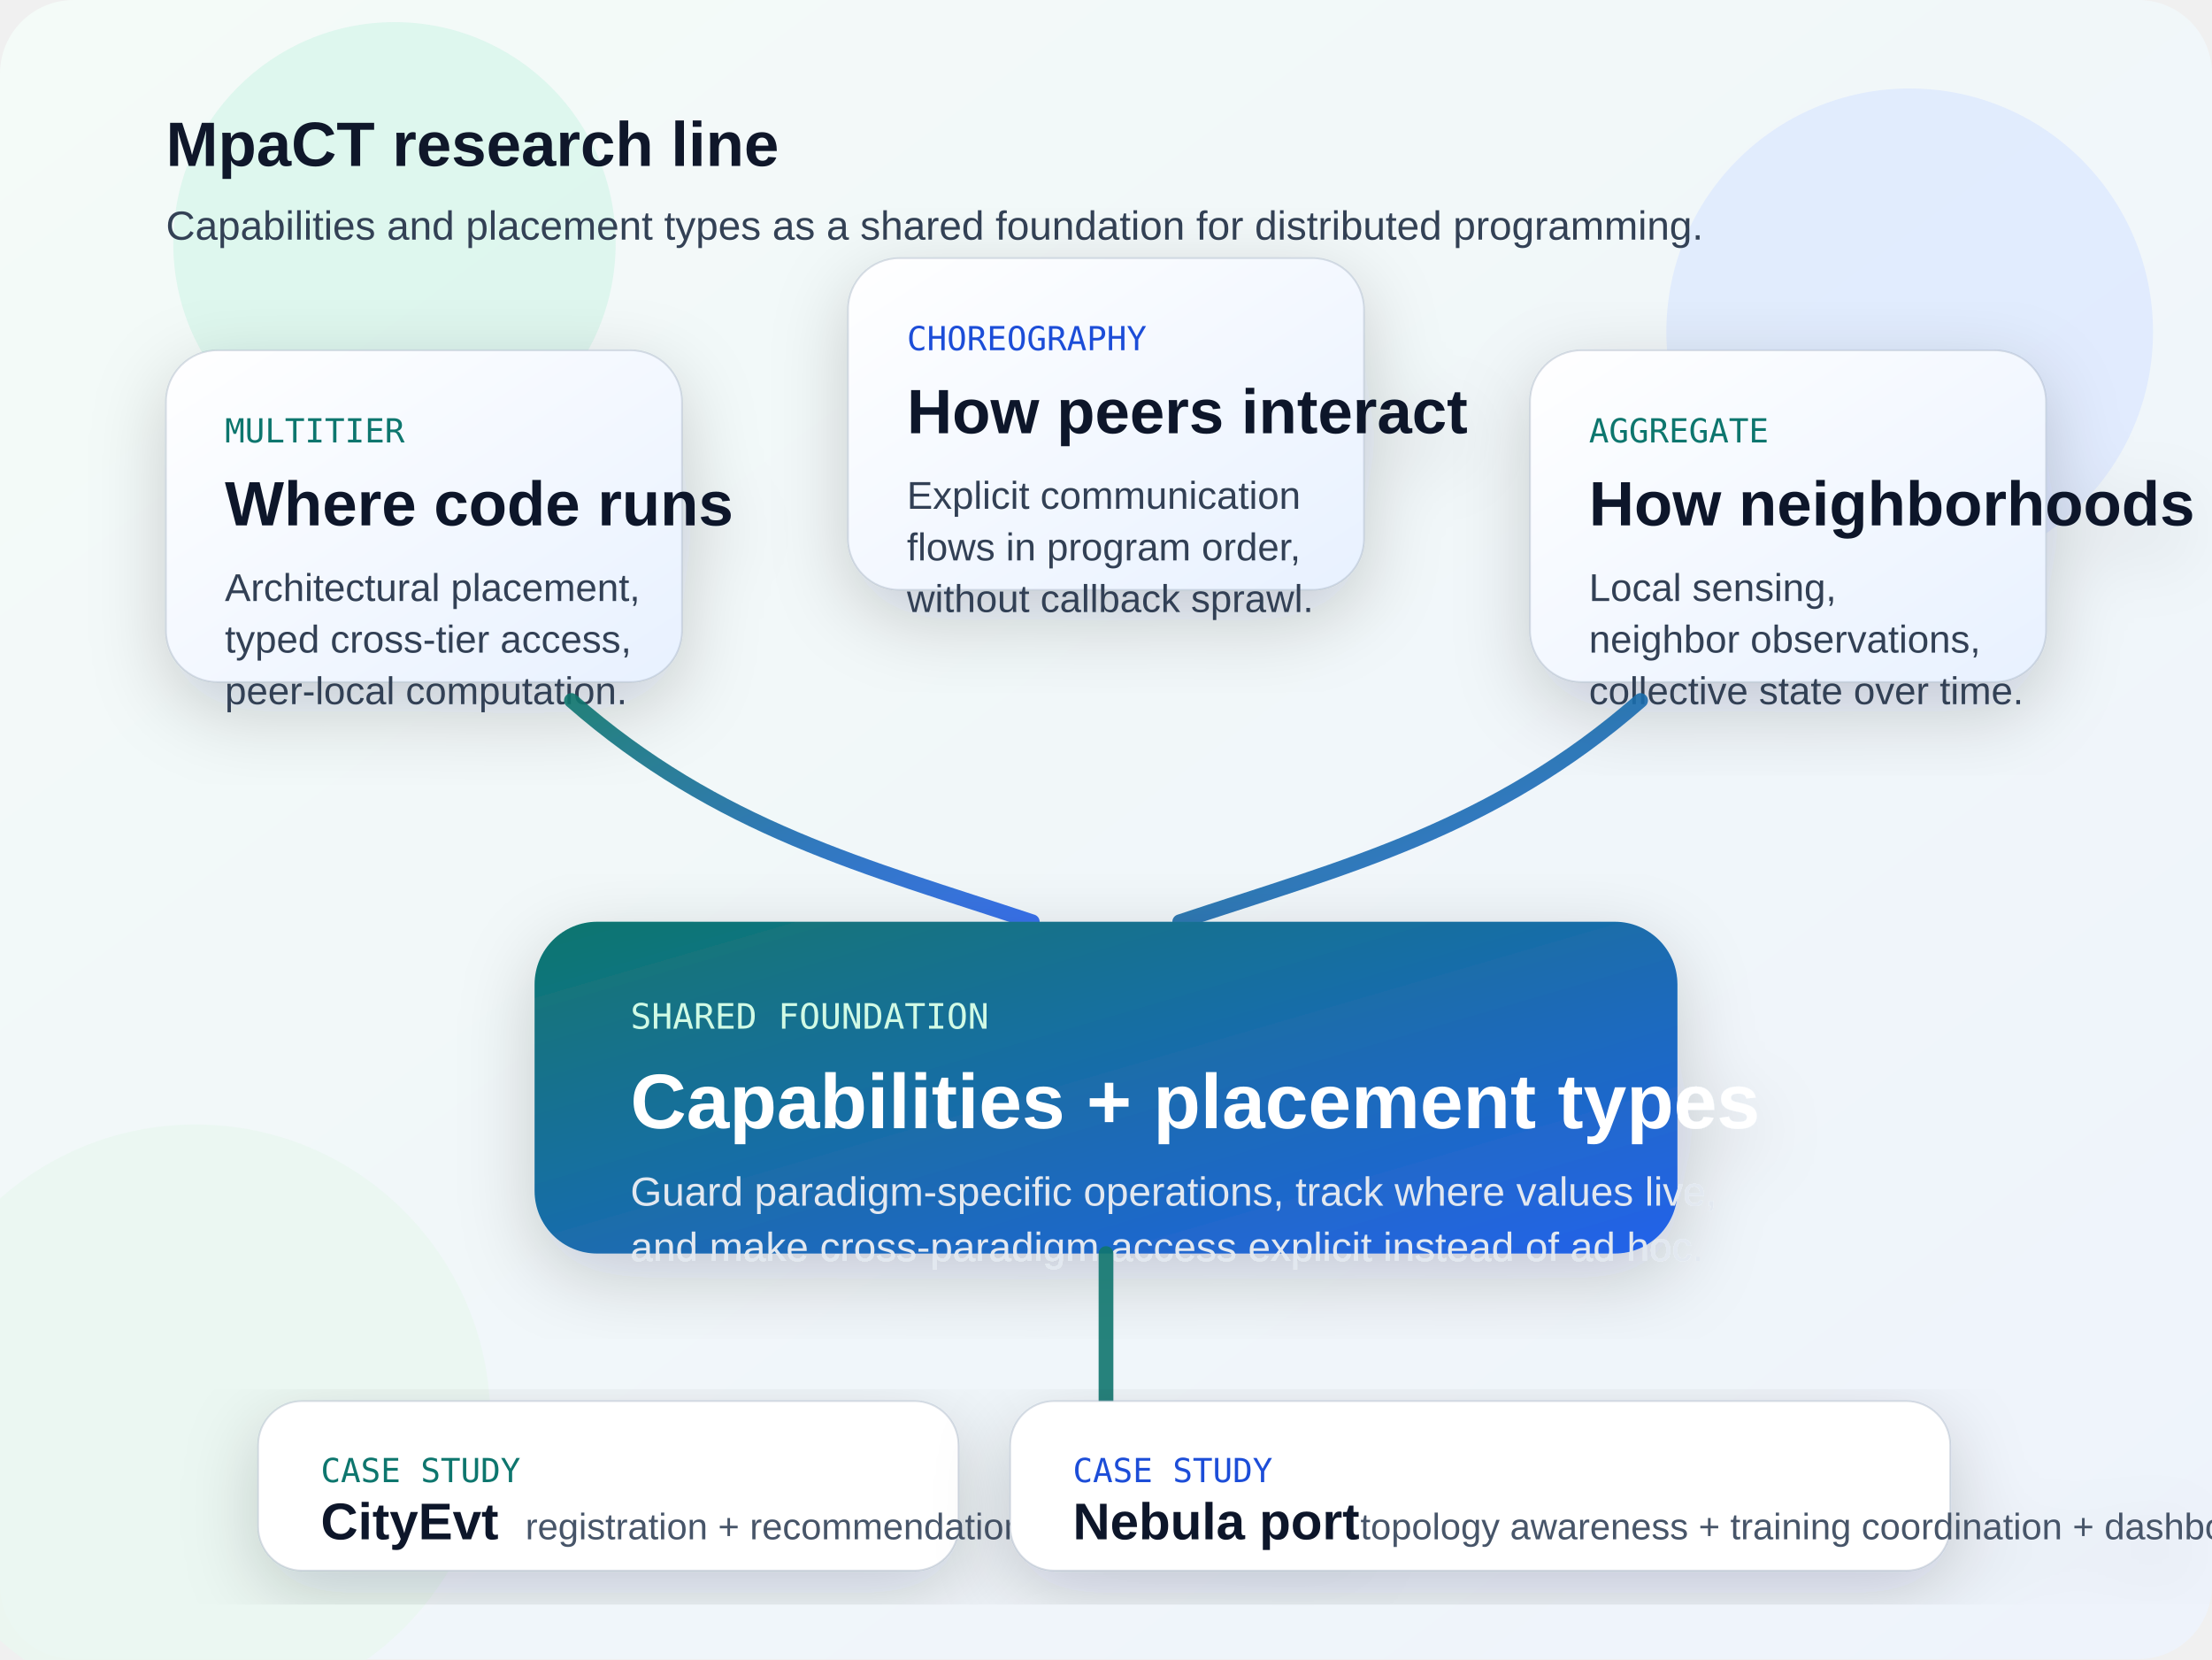
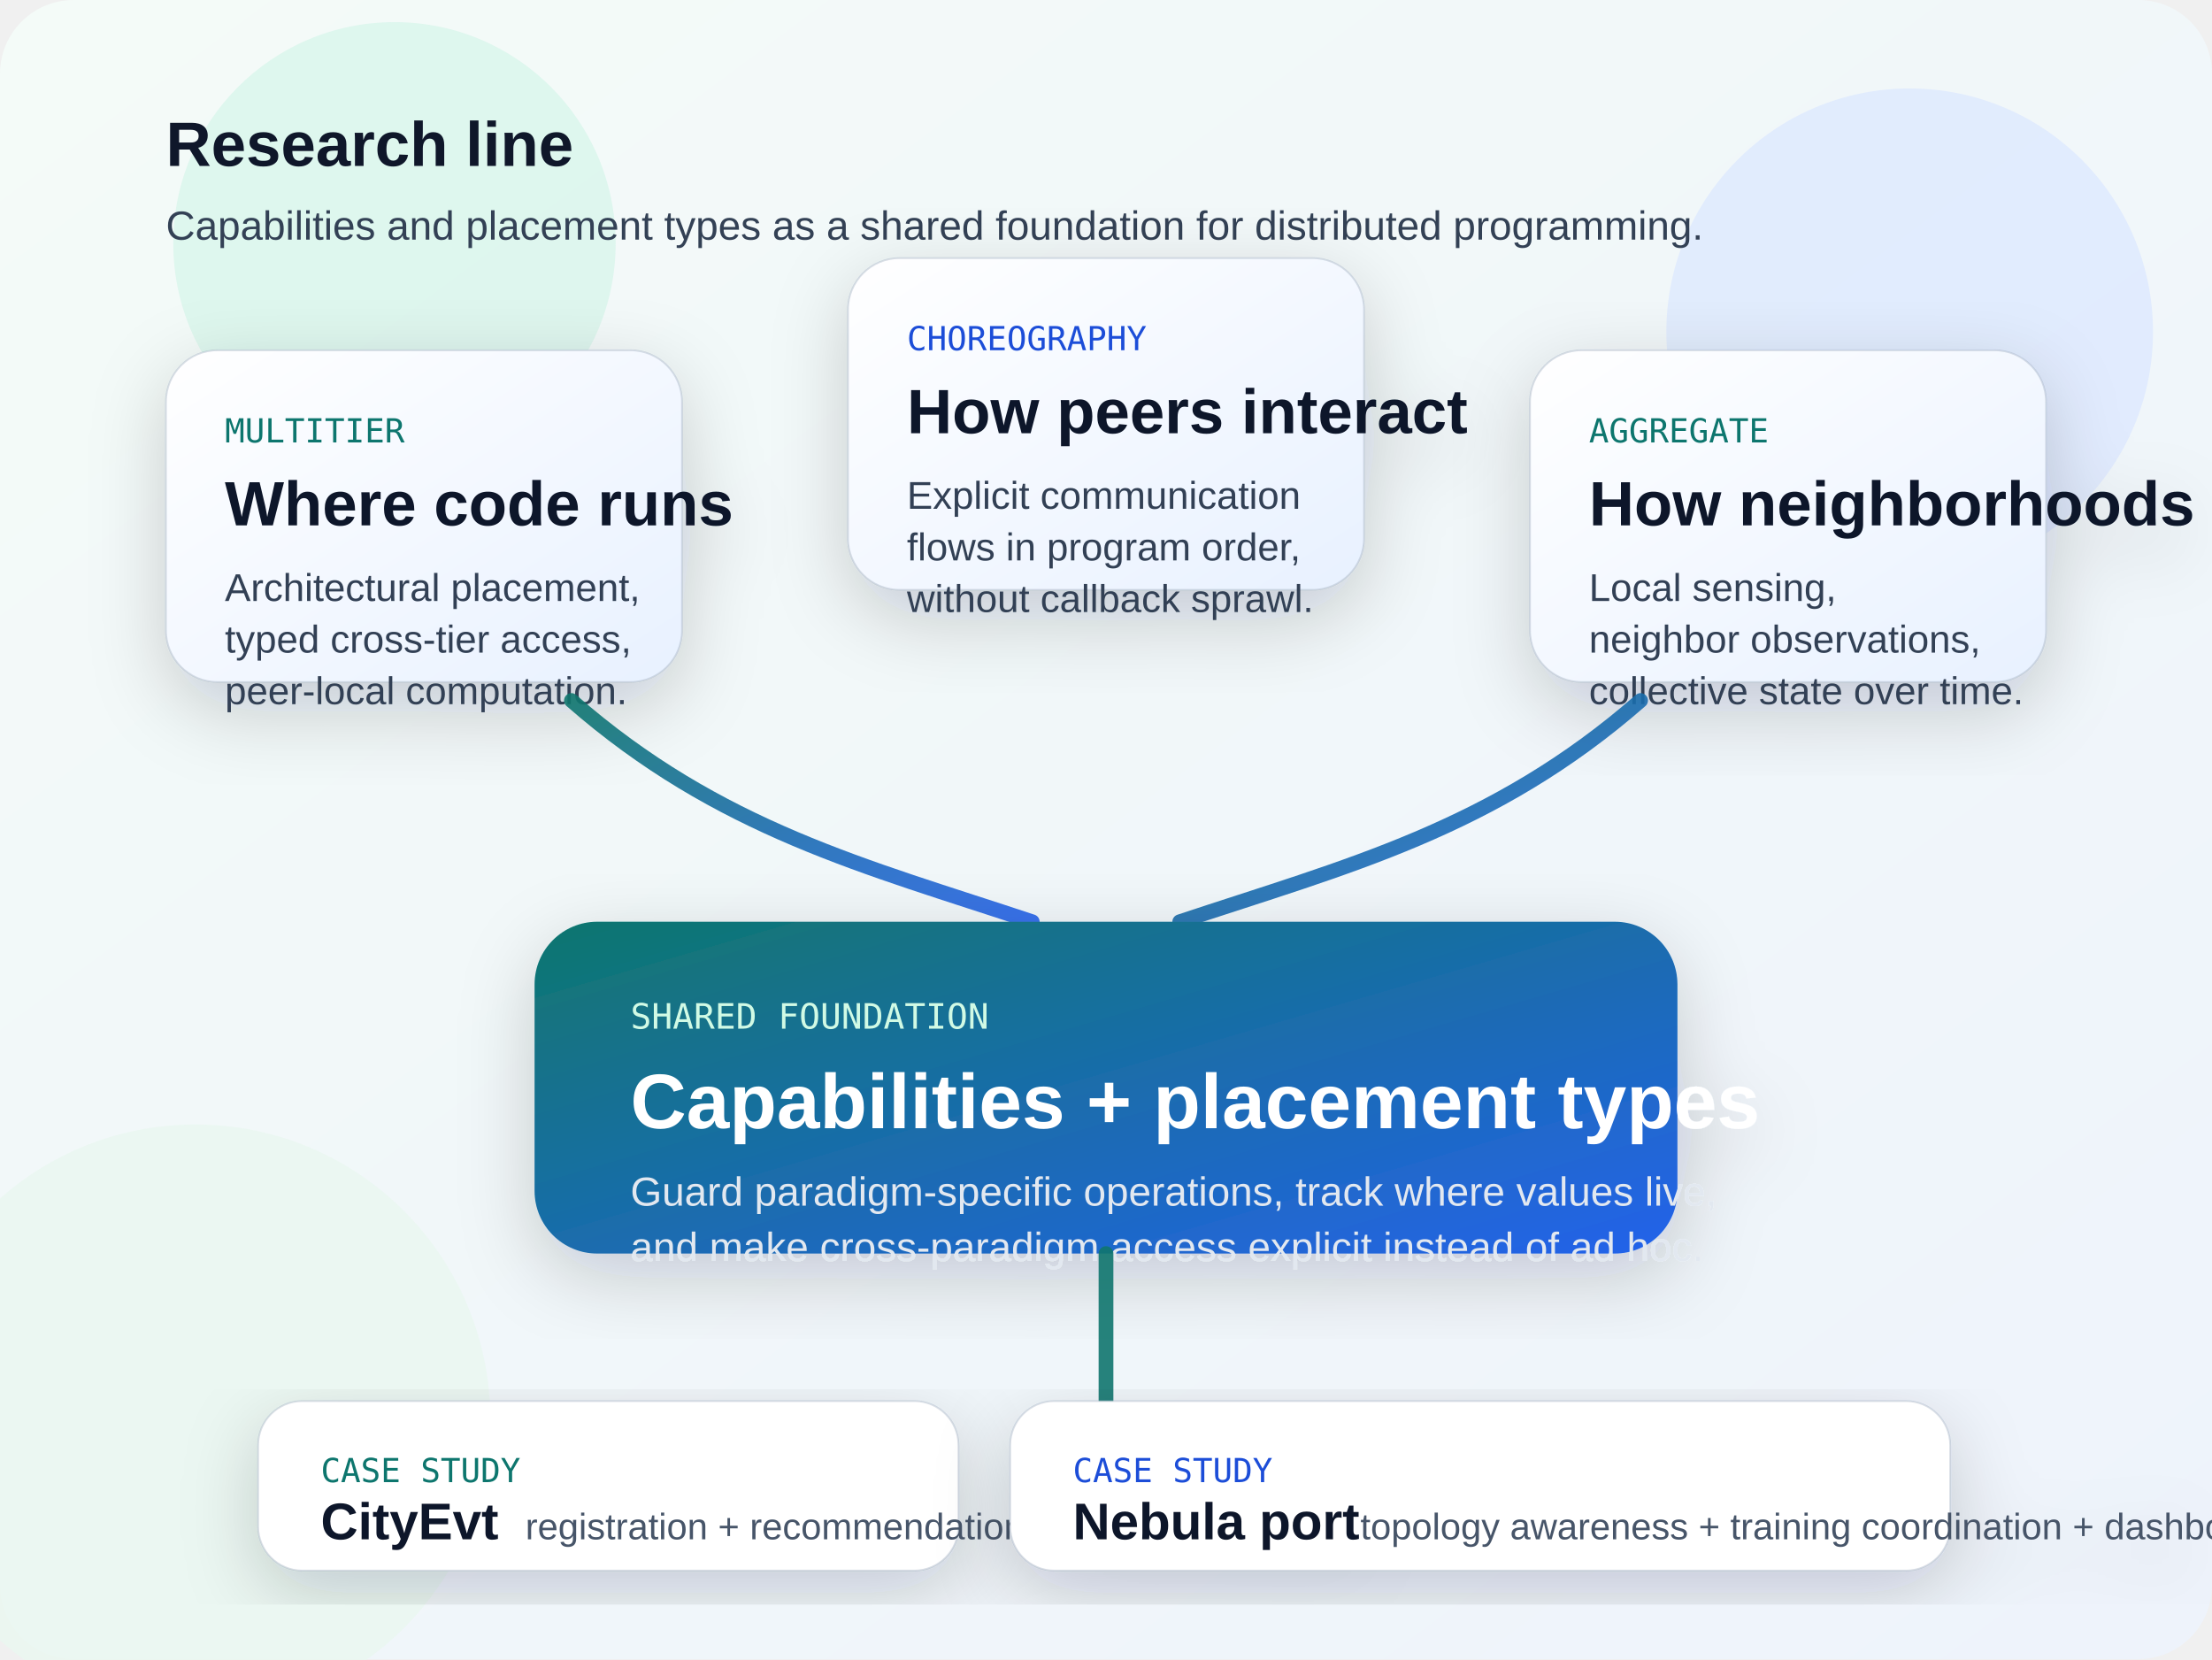
<svg xmlns="http://www.w3.org/2000/svg" width="1200" height="900" viewBox="0 0 1200 900" role="img" aria-labelledby="title desc">
  <defs>
    <linearGradient id="bg" x1="0%" y1="0%" x2="100%" y2="100%">
      <stop offset="0%" stop-color="#f4fbf8" />
      <stop offset="100%" stop-color="#eef3fb" />
    </linearGradient>
    <linearGradient id="accent" x1="0%" y1="0%" x2="100%" y2="100%">
      <stop offset="0%" stop-color="#0f766e" />
      <stop offset="100%" stop-color="#2563eb" />
    </linearGradient>
    <linearGradient id="soft" x1="0%" y1="0%" x2="100%" y2="100%">
      <stop offset="0%" stop-color="#ffffff" />
      <stop offset="100%" stop-color="#e8f1ff" />
    </linearGradient>
    <filter id="shadow" x="-20%" y="-20%" width="140%" height="140%">
      <feDropShadow dx="0" dy="12" stdDeviation="20" flood-color="#0f172a" flood-opacity="0.18" />
    </filter>
  </defs>
  <rect width="1200" height="900" rx="40" fill="url(#bg)" />
  <circle cx="214" cy="132" r="120" fill="#d6f5ea" opacity="0.72" />
  <circle cx="1036" cy="180" r="132" fill="#dbe7ff" opacity="0.72" />
  <circle cx="106" cy="770" r="160" fill="#e9f7f0" opacity="0.78" />
-   <text x="90" y="90" font-family="Atkinson Hyperlegible, Arial, sans-serif" font-size="34" font-weight="700" fill="#0f172a">MpaCT research line</text>
+   <text x="90" y="90" font-family="Atkinson Hyperlegible, Arial, sans-serif" font-size="34" font-weight="700" fill="#0f172a">Research line</text>
  <text x="90" y="130" font-family="Atkinson Hyperlegible, Arial, sans-serif" font-size="22" fill="#334155">Capabilities and placement types as a shared foundation for distributed programming.</text>
  <g filter="url(#shadow)">
    <rect x="90" y="190" width="280" height="180" rx="28" fill="url(#soft)" stroke="#94a3b8" stroke-opacity="0.35" />
    <text x="122" y="240" font-family="JetBrains Mono, monospace" font-size="18" fill="#0f766e">MULTITIER</text>
    <text x="122" y="285" font-family="Atkinson Hyperlegible, Arial, sans-serif" font-size="34" font-weight="700" fill="#0f172a">Where code runs</text>
    <text x="122" y="326" font-family="Atkinson Hyperlegible, Arial, sans-serif" font-size="21" fill="#334155">Architectural placement,</text>
    <text x="122" y="354" font-family="Atkinson Hyperlegible, Arial, sans-serif" font-size="21" fill="#334155">typed cross-tier access,</text>
    <text x="122" y="382" font-family="Atkinson Hyperlegible, Arial, sans-serif" font-size="21" fill="#334155">peer-local computation.</text>
  </g>
  <g filter="url(#shadow)">
    <rect x="460" y="140" width="280" height="180" rx="28" fill="url(#soft)" stroke="#94a3b8" stroke-opacity="0.35" />
    <text x="492" y="190" font-family="JetBrains Mono, monospace" font-size="18" fill="#1d4ed8">CHOREOGRAPHY</text>
    <text x="492" y="235" font-family="Atkinson Hyperlegible, Arial, sans-serif" font-size="34" font-weight="700" fill="#0f172a">How peers interact</text>
    <text x="492" y="276" font-family="Atkinson Hyperlegible, Arial, sans-serif" font-size="21" fill="#334155">Explicit communication</text>
    <text x="492" y="304" font-family="Atkinson Hyperlegible, Arial, sans-serif" font-size="21" fill="#334155">flows in program order,</text>
    <text x="492" y="332" font-family="Atkinson Hyperlegible, Arial, sans-serif" font-size="21" fill="#334155">without callback sprawl.</text>
  </g>
  <g filter="url(#shadow)">
    <rect x="830" y="190" width="280" height="180" rx="28" fill="url(#soft)" stroke="#94a3b8" stroke-opacity="0.35" />
    <text x="862" y="240" font-family="JetBrains Mono, monospace" font-size="18" fill="#0f766e">AGGREGATE</text>
    <text x="862" y="285" font-family="Atkinson Hyperlegible, Arial, sans-serif" font-size="34" font-weight="700" fill="#0f172a">How neighborhoods evolve</text>
    <text x="862" y="326" font-family="Atkinson Hyperlegible, Arial, sans-serif" font-size="21" fill="#334155">Local sensing,</text>
    <text x="862" y="354" font-family="Atkinson Hyperlegible, Arial, sans-serif" font-size="21" fill="#334155">neighbor observations,</text>
    <text x="862" y="382" font-family="Atkinson Hyperlegible, Arial, sans-serif" font-size="21" fill="#334155">collective state over time.</text>
  </g>
  <path d="M 310 380 C 390 450, 470 470, 560 500" fill="none" stroke="url(#accent)" stroke-width="8" stroke-linecap="round" opacity="0.9" />
  <path d="M 600 330 C 600 410, 600 450, 600 500" fill="none" stroke="url(#accent)" stroke-width="8" stroke-linecap="round" opacity="0.9" />
  <path d="M 890 380 C 810 450, 730 470, 640 500" fill="none" stroke="url(#accent)" stroke-width="8" stroke-linecap="round" opacity="0.9" />
  <g filter="url(#shadow)">
    <rect x="290" y="500" width="620" height="180" rx="34" fill="url(#accent)" />
    <text x="342" y="558" font-family="JetBrains Mono, monospace" font-size="19" fill="#d1fae5">SHARED FOUNDATION</text>
    <text x="342" y="612" font-family="Atkinson Hyperlegible, Arial, sans-serif" font-size="42" font-weight="700" fill="#ffffff">Capabilities + placement types</text>
    <text x="342" y="654" font-family="Atkinson Hyperlegible, Arial, sans-serif" font-size="22" fill="#e2e8f0">Guard paradigm-specific operations, track where values live,</text>
    <text x="342" y="684" font-family="Atkinson Hyperlegible, Arial, sans-serif" font-size="22" fill="#e2e8f0">and make cross-paradigm access explicit instead of ad hoc.</text>
  </g>
  <path d="M 600 680 C 600 715, 600 735, 600 760" fill="none" stroke="#0f766e" stroke-width="8" stroke-linecap="round" opacity="0.9" />
  <g filter="url(#shadow)">
    <rect x="140" y="760" width="380" height="92" rx="24" fill="#ffffff" stroke="#94a3b8" stroke-opacity="0.35" />
    <text x="174" y="804" font-family="JetBrains Mono, monospace" font-size="18" fill="#0f766e">CASE STUDY</text>
    <text x="174" y="835" font-family="Atkinson Hyperlegible, Arial, sans-serif" font-size="28" font-weight="700" fill="#0f172a">CityEvt</text>
    <text x="285" y="835" font-family="Atkinson Hyperlegible, Arial, sans-serif" font-size="20" fill="#475569">registration + recommendations + crowd monitoring</text>
  </g>
  <g filter="url(#shadow)">
    <rect x="548" y="760" width="510" height="92" rx="24" fill="#ffffff" stroke="#94a3b8" stroke-opacity="0.35" />
    <text x="582" y="804" font-family="JetBrains Mono, monospace" font-size="18" fill="#1d4ed8">CASE STUDY</text>
    <text x="582" y="835" font-family="Atkinson Hyperlegible, Arial, sans-serif" font-size="28" font-weight="700" fill="#0f172a">Nebula port</text>
    <text x="738" y="835" font-family="Atkinson Hyperlegible, Arial, sans-serif" font-size="20" fill="#475569">topology awareness + training coordination + dashboard reporting</text>
  </g>
</svg>
